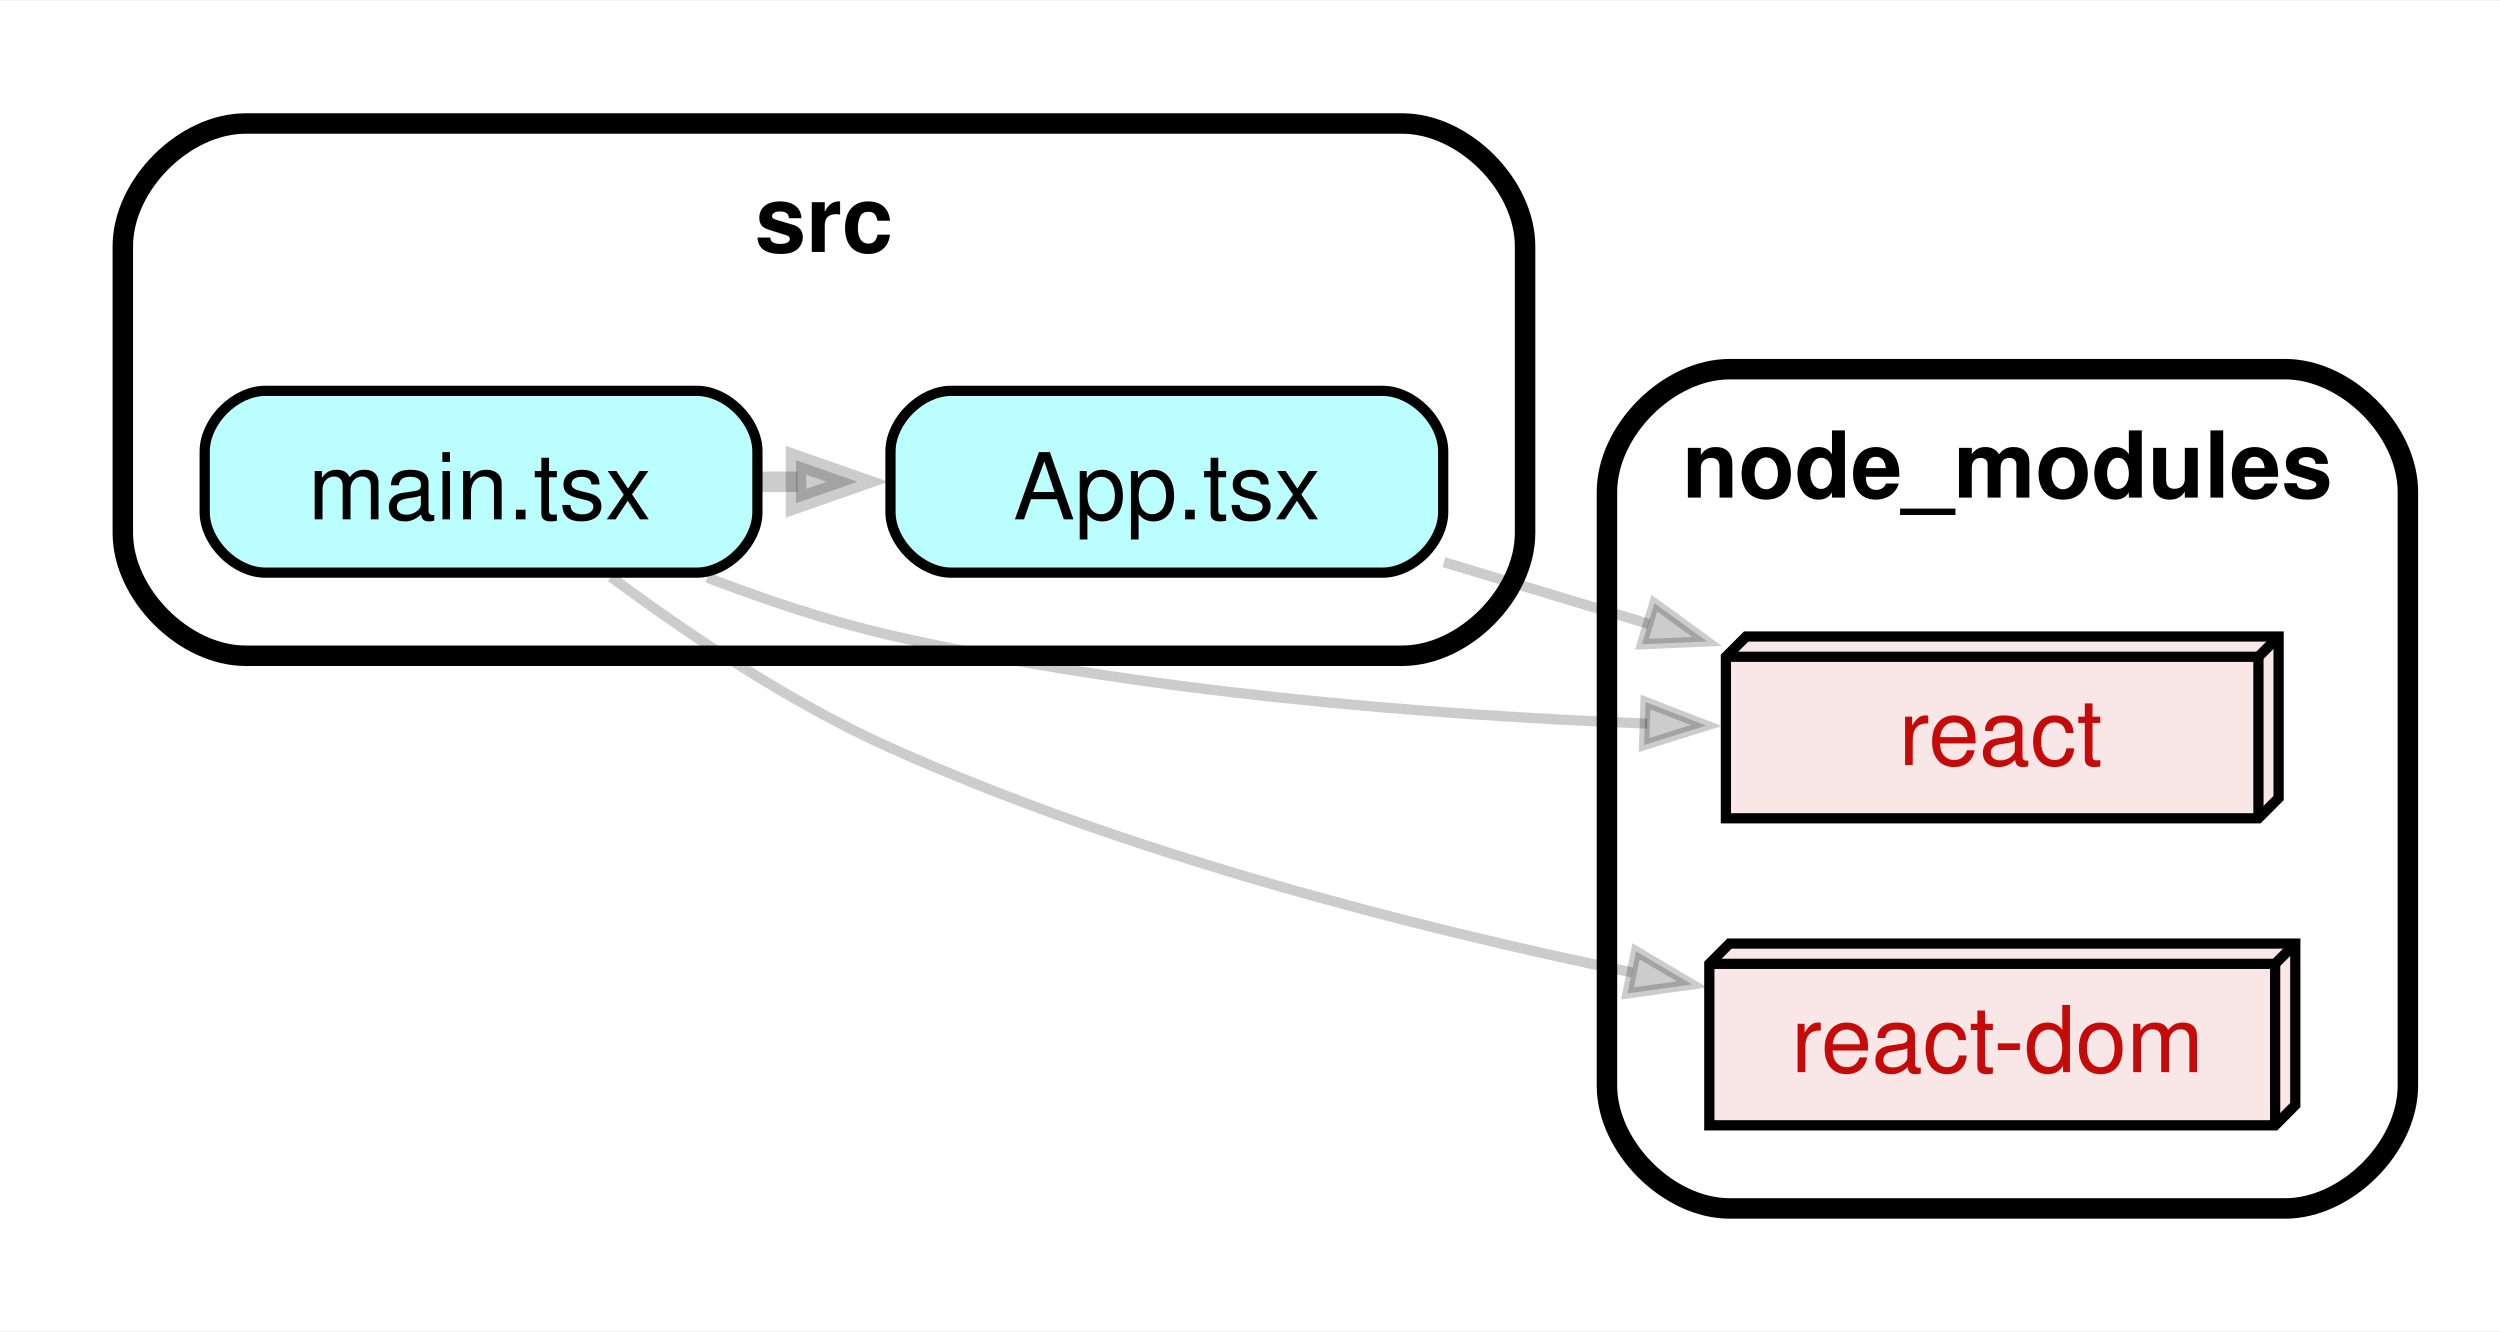
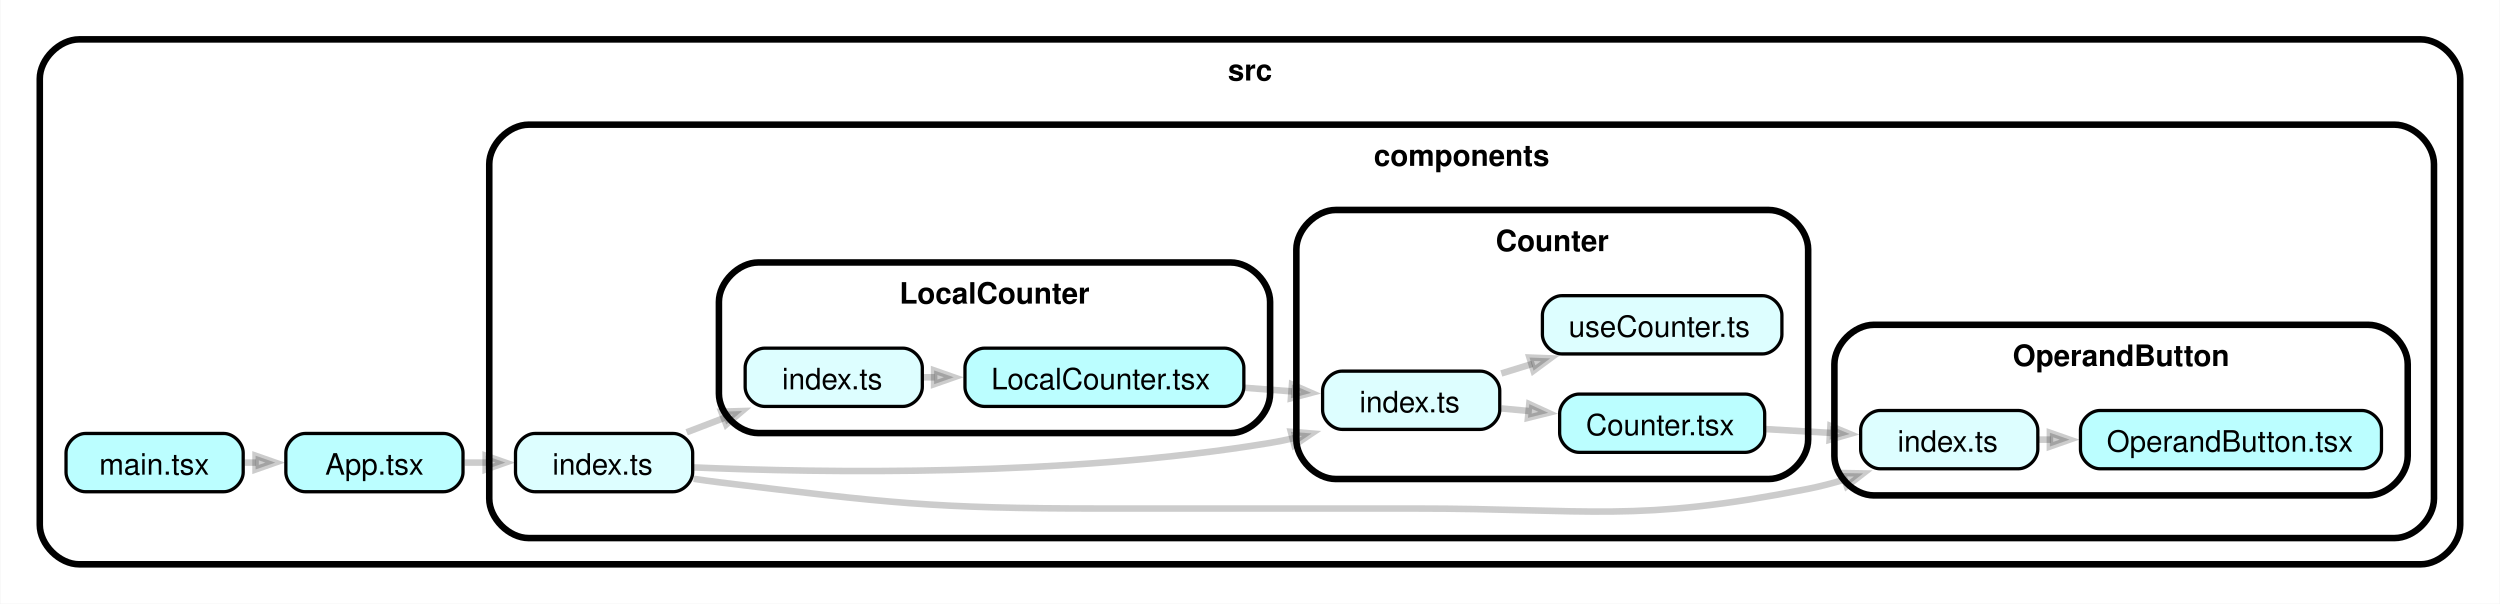
- <svg xmlns="http://www.w3.org/2000/svg" xmlns:xlink="http://www.w3.org/1999/xlink" width="244pt" height="130pt" viewBox="0.00 0.00 244.25 130.00">
-   <g id="graph0" class="graph" transform="scale(1 1) rotate(0) translate(4 126)">
-     <polygon fill="white" stroke="none" points="-4,4 -4,-126 240.25,-126 240.25,4 -4,4" />
+ <svg xmlns="http://www.w3.org/2000/svg" xmlns:xlink="http://www.w3.org/1999/xlink" width="762pt" height="184pt" viewBox="0.00 0.00 761.75 184.00">
+   <g id="graph0" class="graph" transform="scale(1 1) rotate(0) translate(4 180)">
+     <polygon fill="white" stroke="none" points="-4,4 -4,-180 757.75,-180 757.75,4 -4,4" />
    <g id="clust1" class="cluster">
-       <path fill="#ffffff" stroke="black" stroke-width="2" d="M165,-8C165,-8 219.25,-8 219.25,-8 225.25,-8 231.25,-14 231.25,-20 231.25,-20 231.25,-78 231.25,-78 231.25,-84 225.25,-90 219.25,-90 219.25,-90 165,-90 165,-90 159,-90 153,-84 153,-78 153,-78 153,-20 153,-20 153,-14 159,-8 165,-8" />
-       <text text-anchor="middle" x="192.12" y="-77.45" font-family="Helvetica,sans-Serif" font-weight="bold" font-size="9.00">node_modules</text>
+       <path fill="#ffffff" stroke="black" stroke-width="2" d="M20,-8C20,-8 733.75,-8 733.75,-8 739.75,-8 745.75,-14 745.75,-20 745.75,-20 745.75,-156 745.75,-156 745.75,-162 739.75,-168 733.75,-168 733.75,-168 20,-168 20,-168 14,-168 8,-162 8,-156 8,-156 8,-20 8,-20 8,-14 14,-8 20,-8" />
+       <text text-anchor="middle" x="376.88" y="-155.45" font-family="Helvetica,sans-Serif" font-weight="bold" font-size="9.00">src</text>
    </g>
    <g id="clust2" class="cluster">
-       <path fill="#ffffff" stroke="black" stroke-width="2" d="M20,-62C20,-62 133,-62 133,-62 139,-62 145,-68 145,-74 145,-74 145,-102 145,-102 145,-108 139,-114 133,-114 133,-114 20,-114 20,-114 14,-114 8,-108 8,-102 8,-102 8,-74 8,-74 8,-68 14,-62 20,-62" />
-       <text text-anchor="middle" x="76.5" y="-101.45" font-family="Helvetica,sans-Serif" font-weight="bold" font-size="9.00">src</text>
+       <path fill="#ffffff" stroke="black" stroke-width="2" d="M157,-16C157,-16 725.75,-16 725.75,-16 731.75,-16 737.75,-22 737.75,-28 737.75,-28 737.75,-130 737.75,-130 737.75,-136 731.75,-142 725.75,-142 725.75,-142 157,-142 157,-142 151,-142 145,-136 145,-130 145,-130 145,-28 145,-28 145,-22 151,-16 157,-16" />
+       <text text-anchor="middle" x="441.38" y="-129.45" font-family="Helvetica,sans-Serif" font-weight="bold" font-size="9.00">components</text>
+     </g>
+     <g id="clust3" class="cluster">
+       <path fill="#ffffff" stroke="black" stroke-width="2" d="M403,-34C403,-34 535,-34 535,-34 541,-34 547,-40 547,-46 547,-46 547,-104 547,-104 547,-110 541,-116 535,-116 535,-116 403,-116 403,-116 397,-116 391,-110 391,-104 391,-104 391,-46 391,-46 391,-40 397,-34 403,-34" />
+       <text text-anchor="middle" x="469" y="-103.45" font-family="Helvetica,sans-Serif" font-weight="bold" font-size="9.00">Counter</text>
+     </g>
+     <g id="clust4" class="cluster">
+       <path fill="#ffffff" stroke="black" stroke-width="2" d="M227,-48C227,-48 371,-48 371,-48 377,-48 383,-54 383,-60 383,-60 383,-88 383,-88 383,-94 377,-100 371,-100 371,-100 227,-100 227,-100 221,-100 215,-94 215,-88 215,-88 215,-60 215,-60 215,-54 221,-48 227,-48" />
+       <text text-anchor="middle" x="299" y="-87.45" font-family="Helvetica,sans-Serif" font-weight="bold" font-size="9.00">LocalCounter</text>
+     </g>
+     <g id="clust5" class="cluster">
+       <path fill="#ffffff" stroke="black" stroke-width="2" d="M567,-29C567,-29 717.75,-29 717.75,-29 723.75,-29 729.75,-35 729.75,-41 729.75,-41 729.75,-69 729.75,-69 729.75,-75 723.75,-81 717.75,-81 717.75,-81 567,-81 567,-81 561,-81 555,-75 555,-69 555,-69 555,-41 555,-41 555,-35 561,-29 567,-29" />
+       <text text-anchor="middle" x="642.38" y="-68.45" font-family="Helvetica,sans-Serif" font-weight="bold" font-size="9.00">OperandButton</text>
    </g>
    <g id="node1" class="node">
      <g id="a_node1">
-         <a xlink:href="https://www.npmjs.com/package/react" xlink:title="react">
-           <polygon fill="#c40b0a" fill-opacity="0.102" stroke="black" points="218.62,-63.88 166.6,-63.88 164.62,-61.9 164.62,-46.12 216.65,-46.12 218.62,-48.1 218.62,-63.88" />
-           <polyline fill="none" stroke="black" points="216.65,-61.9 164.62,-61.9" />
-           <polyline fill="none" stroke="black" points="216.65,-61.9 216.65,-46.12" />
-           <polyline fill="none" stroke="black" points="216.65,-61.9 218.62,-63.88" />
-           <text text-anchor="start" x="181.5" y="-51.33" font-family="Helvetica,sans-Serif" font-size="9.00" fill="#c40b0a">react</text>
+         <a xlink:href="src/App.tsx" xlink:title="App.tsx">
+           <path fill="#bbfeff" stroke="black" d="M131.08,-47.88C131.08,-47.88 88.92,-47.88 88.92,-47.88 85.96,-47.88 83,-44.92 83,-41.96 83,-41.96 83,-36.04 83,-36.04 83,-33.08 85.96,-30.12 88.92,-30.12 88.92,-30.12 131.08,-30.12 131.08,-30.12 134.04,-30.12 137,-33.08 137,-36.04 137,-36.04 137,-41.96 137,-41.96 137,-44.92 134.04,-47.88 131.08,-47.88" />
+           <text text-anchor="start" x="95" y="-35.33" font-family="Helvetica,sans-Serif" font-size="9.00">App.tsx</text>
        </a>
      </g>
    </g>
    <g id="node2" class="node">
      <g id="a_node2">
-         <a xlink:href="https://www.npmjs.com/package/react-dom" xlink:title="react-dom">
-           <polygon fill="#c40b0a" fill-opacity="0.102" stroke="black" points="220.25,-33.88 164.97,-33.88 163,-31.9 163,-16.12 218.28,-16.12 220.25,-18.1 220.25,-33.88" />
-           <polyline fill="none" stroke="black" points="218.28,-31.9 163,-31.9" />
-           <polyline fill="none" stroke="black" points="218.28,-31.9 218.28,-16.12" />
-           <polyline fill="none" stroke="black" points="218.28,-31.9 220.25,-33.88" />
-           <text text-anchor="start" x="171" y="-21.32" font-family="Helvetica,sans-Serif" font-size="9.00" fill="#c40b0a">react-dom</text>
-         </a>
-       </g>
-     </g>
-     <g id="node3" class="node">
-       <g id="a_node3">
-         <a xlink:href="src/App.tsx" xlink:title="App.tsx">
-           <path fill="#bbfeff" stroke="black" d="M131.08,-87.88C131.08,-87.88 88.92,-87.88 88.92,-87.88 85.96,-87.88 83,-84.92 83,-81.96 83,-81.96 83,-76.04 83,-76.04 83,-73.08 85.96,-70.12 88.92,-70.12 88.92,-70.12 131.08,-70.12 131.08,-70.12 134.04,-70.12 137,-73.08 137,-76.04 137,-76.04 137,-81.96 137,-81.96 137,-84.92 134.04,-87.88 131.08,-87.88" />
-           <text text-anchor="start" x="95" y="-75.33" font-family="Helvetica,sans-Serif" font-size="9.00">App.tsx</text>
+         <a xlink:href="src/components/index.ts" xlink:title="index.ts">
+           <path fill="#ddfeff" stroke="black" d="M201.08,-47.88C201.08,-47.88 158.92,-47.88 158.92,-47.88 155.96,-47.88 153,-44.92 153,-41.96 153,-41.96 153,-36.04 153,-36.04 153,-33.08 155.96,-30.12 158.92,-30.12 158.92,-30.12 201.08,-30.12 201.08,-30.12 204.04,-30.12 207,-33.08 207,-36.04 207,-36.04 207,-41.96 207,-41.96 207,-44.92 204.04,-47.88 201.08,-47.88" />
+           <text text-anchor="start" x="164.25" y="-35.33" font-family="Helvetica,sans-Serif" font-size="9.00">index.ts</text>
        </a>
      </g>
    </g>
    <g id="edge1" class="edge">
-       <path fill="none" stroke="#000000" stroke-opacity="0.2" d="M137.07,-71.14C143.47,-69.21 150.4,-67.12 157.09,-65.11" />
-       <polygon fill="#000000" fill-opacity="0.2" stroke="#000000" stroke-opacity="0.2" points="157.63,-67.14 162.77,-63.4 156.42,-63.12 157.63,-67.14" />
+       <path fill="none" stroke="#000000" stroke-width="2" stroke-opacity="0.2" d="M137.49,-39C139.7,-39 141.97,-39 144.24,-39" />
+       <polygon fill="#000000" fill-opacity="0.2" stroke="#000000" stroke-width="2" stroke-opacity="0.2" points="143.9,-41.1 149.9,-39 143.9,-36.9 143.9,-41.1" />
    </g>
    <g id="node4" class="node">
      <g id="a_node4">
-         <a xlink:href="src/main.tsx" xlink:title="main.tsx">
-           <path fill="#bbfeff" stroke="black" d="M64.08,-87.88C64.08,-87.88 21.92,-87.88 21.92,-87.88 18.96,-87.88 16,-84.92 16,-81.96 16,-81.96 16,-76.04 16,-76.04 16,-73.08 18.96,-70.12 21.92,-70.12 21.92,-70.12 64.08,-70.12 64.08,-70.12 67.04,-70.12 70,-73.08 70,-76.04 70,-76.04 70,-81.96 70,-81.96 70,-84.92 67.04,-87.88 64.08,-87.88" />
-           <text text-anchor="start" x="26.12" y="-75.33" font-family="Helvetica,sans-Serif" font-size="9.00">main.tsx</text>
+         <a xlink:href="src/components/OperandButton/index.ts" xlink:title="index.ts">
+           <path fill="#ddfeff" stroke="black" d="M611.08,-54.88C611.08,-54.88 568.92,-54.88 568.92,-54.88 565.96,-54.88 563,-51.92 563,-48.96 563,-48.96 563,-43.04 563,-43.04 563,-40.08 565.96,-37.12 568.92,-37.12 568.92,-37.12 611.08,-37.12 611.08,-37.12 614.04,-37.12 617,-40.08 617,-43.04 617,-43.04 617,-48.96 617,-48.96 617,-51.92 614.04,-54.88 611.08,-54.88" />
+           <text text-anchor="start" x="574.25" y="-42.33" font-family="Helvetica,sans-Serif" font-size="9.00">index.ts</text>
        </a>
      </g>
    </g>
+     <g id="edge10" class="edge">
+       <path fill="none" stroke="#000000" stroke-width="2" stroke-opacity="0.2" d="M207.32,-34.07C209.91,-33.67 212.5,-33.31 215,-33 266.52,-26.7 279.6,-25 331.5,-25 331.5,-25 331.5,-25 427,-25 480.4,-25 494.63,-20.57 547,-31 550.67,-31.73 554.46,-32.72 558.18,-33.85" />
+       <polygon fill="#000000" fill-opacity="0.2" stroke="#000000" stroke-width="2" stroke-opacity="0.2" points="557.45,-35.82 563.8,-35.71 558.77,-31.83 557.45,-35.82" />
+     </g>
+     <g id="node5" class="node">
+       <g id="a_node5">
+         <a xlink:href="src/components/Counter/index.ts" xlink:title="index.ts">
+           <path fill="#ddfeff" stroke="black" d="M447.08,-66.88C447.08,-66.88 404.92,-66.88 404.92,-66.88 401.96,-66.88 399,-63.92 399,-60.96 399,-60.96 399,-55.04 399,-55.04 399,-52.08 401.96,-49.12 404.92,-49.12 404.92,-49.12 447.08,-49.12 447.08,-49.12 450.04,-49.12 453,-52.08 453,-55.04 453,-55.04 453,-60.96 453,-60.96 453,-63.92 450.04,-66.88 447.08,-66.88" />
+           <text text-anchor="start" x="410.25" y="-54.33" font-family="Helvetica,sans-Serif" font-size="9.00">index.ts</text>
+         </a>
+       </g>
+     </g>
+     <g id="edge8" class="edge">
+       <path fill="none" stroke="#000000" stroke-width="2" stroke-opacity="0.2" d="M207.37,-37.53C246.15,-35.88 320.7,-34.63 383,-45 385.4,-45.4 387.85,-45.9 390.31,-46.47" />
+       <polygon fill="#000000" fill-opacity="0.2" stroke="#000000" stroke-width="2" stroke-opacity="0.2" points="389.33,-48.39 395.67,-47.88 390.4,-44.33 389.33,-48.39" />
+     </g>
+     <g id="node8" class="node">
+       <g id="a_node8">
+         <a xlink:href="src/components/LocalCounter/index.ts" xlink:title="index.ts">
+           <path fill="#ddfeff" stroke="black" d="M271.08,-73.88C271.08,-73.88 228.92,-73.88 228.92,-73.88 225.96,-73.88 223,-70.92 223,-67.96 223,-67.96 223,-62.04 223,-62.04 223,-59.08 225.96,-56.12 228.92,-56.12 228.92,-56.12 271.08,-56.12 271.08,-56.12 274.04,-56.12 277,-59.08 277,-62.04 277,-62.04 277,-67.96 277,-67.96 277,-70.92 274.04,-73.88 271.08,-73.88" />
+           <text text-anchor="start" x="234.25" y="-61.33" font-family="Helvetica,sans-Serif" font-size="9.00">index.ts</text>
+         </a>
+       </g>
+     </g>
+     <g id="edge9" class="edge">
+       <path fill="none" stroke="#000000" stroke-width="2" stroke-opacity="0.2" d="M205.17,-48.24C208.87,-49.66 212.75,-51.14 216.6,-52.61" />
+       <polygon fill="#000000" fill-opacity="0.2" stroke="#000000" stroke-width="2" stroke-opacity="0.2" points="215.73,-54.53 222.08,-54.71 217.23,-50.6 215.73,-54.53" />
+     </g>
+     <g id="node3" class="node">
+       <g id="a_node3">
+         <a xlink:href="src/components/Counter/Counter.tsx" xlink:title="Counter.tsx">
+           <path fill="#bbfeff" stroke="black" d="M527.83,-59.88C527.83,-59.88 477.17,-59.88 477.17,-59.88 474.21,-59.88 471.25,-56.92 471.25,-53.96 471.25,-53.96 471.25,-48.04 471.25,-48.04 471.25,-45.08 474.21,-42.12 477.17,-42.12 477.17,-42.12 527.83,-42.12 527.83,-42.12 530.79,-42.12 533.75,-45.08 533.75,-48.04 533.75,-48.04 533.75,-53.96 533.75,-53.96 533.75,-56.92 530.79,-59.88 527.83,-59.88" />
+           <text text-anchor="start" x="479.25" y="-47.33" font-family="Helvetica,sans-Serif" font-size="9.00">Counter.tsx</text>
+         </a>
+       </g>
+     </g>
+     <g id="edge2" class="edge">
+       <path fill="none" stroke="#000000" stroke-width="2" stroke-opacity="0.2" d="M533.88,-49.22C540.35,-48.84 547.23,-48.44 553.86,-48.05" />
+       <polygon fill="#000000" fill-opacity="0.2" stroke="#000000" stroke-width="2" stroke-opacity="0.2" points="553.79,-50.16 559.66,-47.72 553.55,-45.97 553.79,-50.16" />
+     </g>
+     <g id="node9" class="node">
+       <g id="a_node9">
+         <a xlink:href="src/components/OperandButton/OperandButton.tsx" xlink:title="OperandButton.tsx">
+           <path fill="#bbfeff" stroke="black" d="M715.83,-54.88C715.83,-54.88 635.92,-54.88 635.92,-54.88 632.96,-54.88 630,-51.92 630,-48.96 630,-48.96 630,-43.04 630,-43.04 630,-40.08 632.96,-37.12 635.92,-37.12 635.92,-37.12 715.83,-37.12 715.83,-37.12 718.79,-37.12 721.75,-40.08 721.75,-43.04 721.75,-43.04 721.75,-48.96 721.75,-48.96 721.75,-51.92 718.79,-54.88 715.83,-54.88" />
+           <text text-anchor="start" x="638" y="-42.33" font-family="Helvetica,sans-Serif" font-size="9.00">OperandButton.tsx</text>
+         </a>
+       </g>
+     </g>
+     <g id="edge7" class="edge">
+       <path fill="none" stroke="#000000" stroke-width="2" stroke-opacity="0.2" d="M617.08,-46C618.34,-46 619.63,-46 620.93,-46" />
+       <polygon fill="#000000" fill-opacity="0.2" stroke="#000000" stroke-width="2" stroke-opacity="0.2" points="620.68,-48.1 626.68,-46 620.68,-43.9 620.68,-48.1" />
+     </g>
    <g id="edge3" class="edge">
-       <path fill="none" stroke="#000000" stroke-opacity="0.2" d="M65.11,-69.63C70.82,-67.44 77.06,-65.36 83,-64 107.36,-58.42 135.53,-56.21 156.94,-55.37" />
-       <polygon fill="#000000" fill-opacity="0.2" stroke="#000000" stroke-opacity="0.2" points="156.77,-57.48 162.7,-55.18 156.63,-53.28 156.77,-57.48" />
+       <path fill="none" stroke="#000000" stroke-width="2" stroke-opacity="0.2" d="M453.48,-55.51C456.19,-55.26 458.99,-54.99 461.81,-54.73" />
+       <polygon fill="#000000" fill-opacity="0.2" stroke="#000000" stroke-width="2" stroke-opacity="0.2" points="462,-56.82 467.77,-54.17 461.6,-52.64 462,-56.82" />
+     </g>
+     <g id="node6" class="node">
+       <g id="a_node6">
+         <a xlink:href="src/components/Counter/useCounter.ts" xlink:title="useCounter.ts">
+           <path fill="#ddfeff" stroke="black" d="M533.08,-89.88C533.08,-89.88 471.92,-89.88 471.92,-89.88 468.96,-89.88 466,-86.92 466,-83.96 466,-83.96 466,-78.04 466,-78.04 466,-75.08 468.96,-72.12 471.92,-72.12 471.92,-72.12 533.08,-72.12 533.08,-72.12 536.04,-72.12 539,-75.08 539,-78.04 539,-78.04 539,-83.96 539,-83.96 539,-86.92 536.04,-89.88 533.08,-89.88" />
+           <text text-anchor="start" x="474" y="-77.33" font-family="Helvetica,sans-Serif" font-size="9.00">useCounter.ts</text>
+         </a>
+       </g>
    </g>
    <g id="edge4" class="edge">
-       <path fill="none" stroke="#000000" stroke-opacity="0.2" d="M55.69,-69.7C63.13,-64.17 73.2,-57.39 83,-53 106.17,-42.62 133.93,-35.51 155.46,-31.06" />
-       <polygon fill="#000000" fill-opacity="0.2" stroke="#000000" stroke-opacity="0.2" points="155.84,-33.13 161.31,-29.89 155.01,-29.01 155.84,-33.13" />
+       <path fill="none" stroke="#000000" stroke-width="2" stroke-opacity="0.2" d="M453.48,-66.17C456.54,-67.12 459.71,-68.1 462.9,-69.08" />
+       <polygon fill="#000000" fill-opacity="0.2" stroke="#000000" stroke-width="2" stroke-opacity="0.2" points="462.06,-71.02 468.41,-70.78 463.29,-67.01 462.06,-71.02" />
    </g>
-     <g id="edge2" class="edge">
-       <path fill="none" stroke="#000000" stroke-width="2" stroke-opacity="0.2" d="M70.44,-79C71.58,-79 72.74,-79 73.9,-79" />
-       <polygon fill="#000000" fill-opacity="0.2" stroke="#000000" stroke-width="2" stroke-opacity="0.2" points="73.77,-81.1 79.77,-79 73.77,-76.9 73.77,-81.1" />
+     <g id="node7" class="node">
+       <g id="a_node7">
+         <a xlink:href="src/components/LocalCounter/LocalCounter.tsx" xlink:title="LocalCounter.tsx">
+           <path fill="#bbfeff" stroke="black" d="M369.08,-73.88C369.08,-73.88 295.92,-73.88 295.92,-73.88 292.96,-73.88 290,-70.92 290,-67.96 290,-67.96 290,-62.04 290,-62.04 290,-59.08 292.96,-56.12 295.92,-56.12 295.92,-56.12 369.08,-56.12 369.08,-56.12 372.04,-56.12 375,-59.08 375,-62.04 375,-62.04 375,-67.96 375,-67.96 375,-70.92 372.04,-73.88 369.08,-73.88" />
+           <text text-anchor="start" x="298" y="-61.33" font-family="Helvetica,sans-Serif" font-size="9.00">LocalCounter.tsx</text>
+         </a>
+       </g>
+     </g>
+     <g id="edge5" class="edge">
+       <path fill="none" stroke="#000000" stroke-width="2" stroke-opacity="0.2" d="M375.23,-61.81C380.06,-61.44 384.94,-61.06 389.67,-60.7" />
+       <polygon fill="#000000" fill-opacity="0.2" stroke="#000000" stroke-width="2" stroke-opacity="0.2" points="389.67,-62.81 395.5,-60.26 389.35,-58.62 389.67,-62.81" />
+     </g>
+     <g id="edge6" class="edge">
+       <path fill="none" stroke="#000000" stroke-width="2" stroke-opacity="0.2" d="M277.36,-65C278.47,-65 279.59,-65 280.73,-65" />
+       <polygon fill="#000000" fill-opacity="0.2" stroke="#000000" stroke-width="2" stroke-opacity="0.2" points="280.59,-67.1 286.59,-65 280.59,-62.9 280.59,-67.1" />
+     </g>
+     <g id="node10" class="node">
+       <g id="a_node10">
+         <a xlink:href="src/main.tsx" xlink:title="main.tsx">
+           <path fill="#bbfeff" stroke="black" d="M64.08,-47.88C64.08,-47.88 21.92,-47.88 21.92,-47.88 18.96,-47.88 16,-44.92 16,-41.96 16,-41.96 16,-36.04 16,-36.04 16,-33.08 18.96,-30.12 21.92,-30.12 21.92,-30.12 64.08,-30.12 64.08,-30.12 67.04,-30.12 70,-33.08 70,-36.04 70,-36.04 70,-41.96 70,-41.96 70,-44.92 67.04,-47.88 64.08,-47.88" />
+           <text text-anchor="start" x="26.12" y="-35.33" font-family="Helvetica,sans-Serif" font-size="9.00">main.tsx</text>
+         </a>
+       </g>
+     </g>
+     <g id="edge11" class="edge">
+       <path fill="none" stroke="#000000" stroke-width="2" stroke-opacity="0.2" d="M70.44,-39C71.58,-39 72.74,-39 73.9,-39" />
+       <polygon fill="#000000" fill-opacity="0.2" stroke="#000000" stroke-width="2" stroke-opacity="0.2" points="73.77,-41.1 79.77,-39 73.77,-36.9 73.77,-41.1" />
    </g>
  </g>
</svg>
